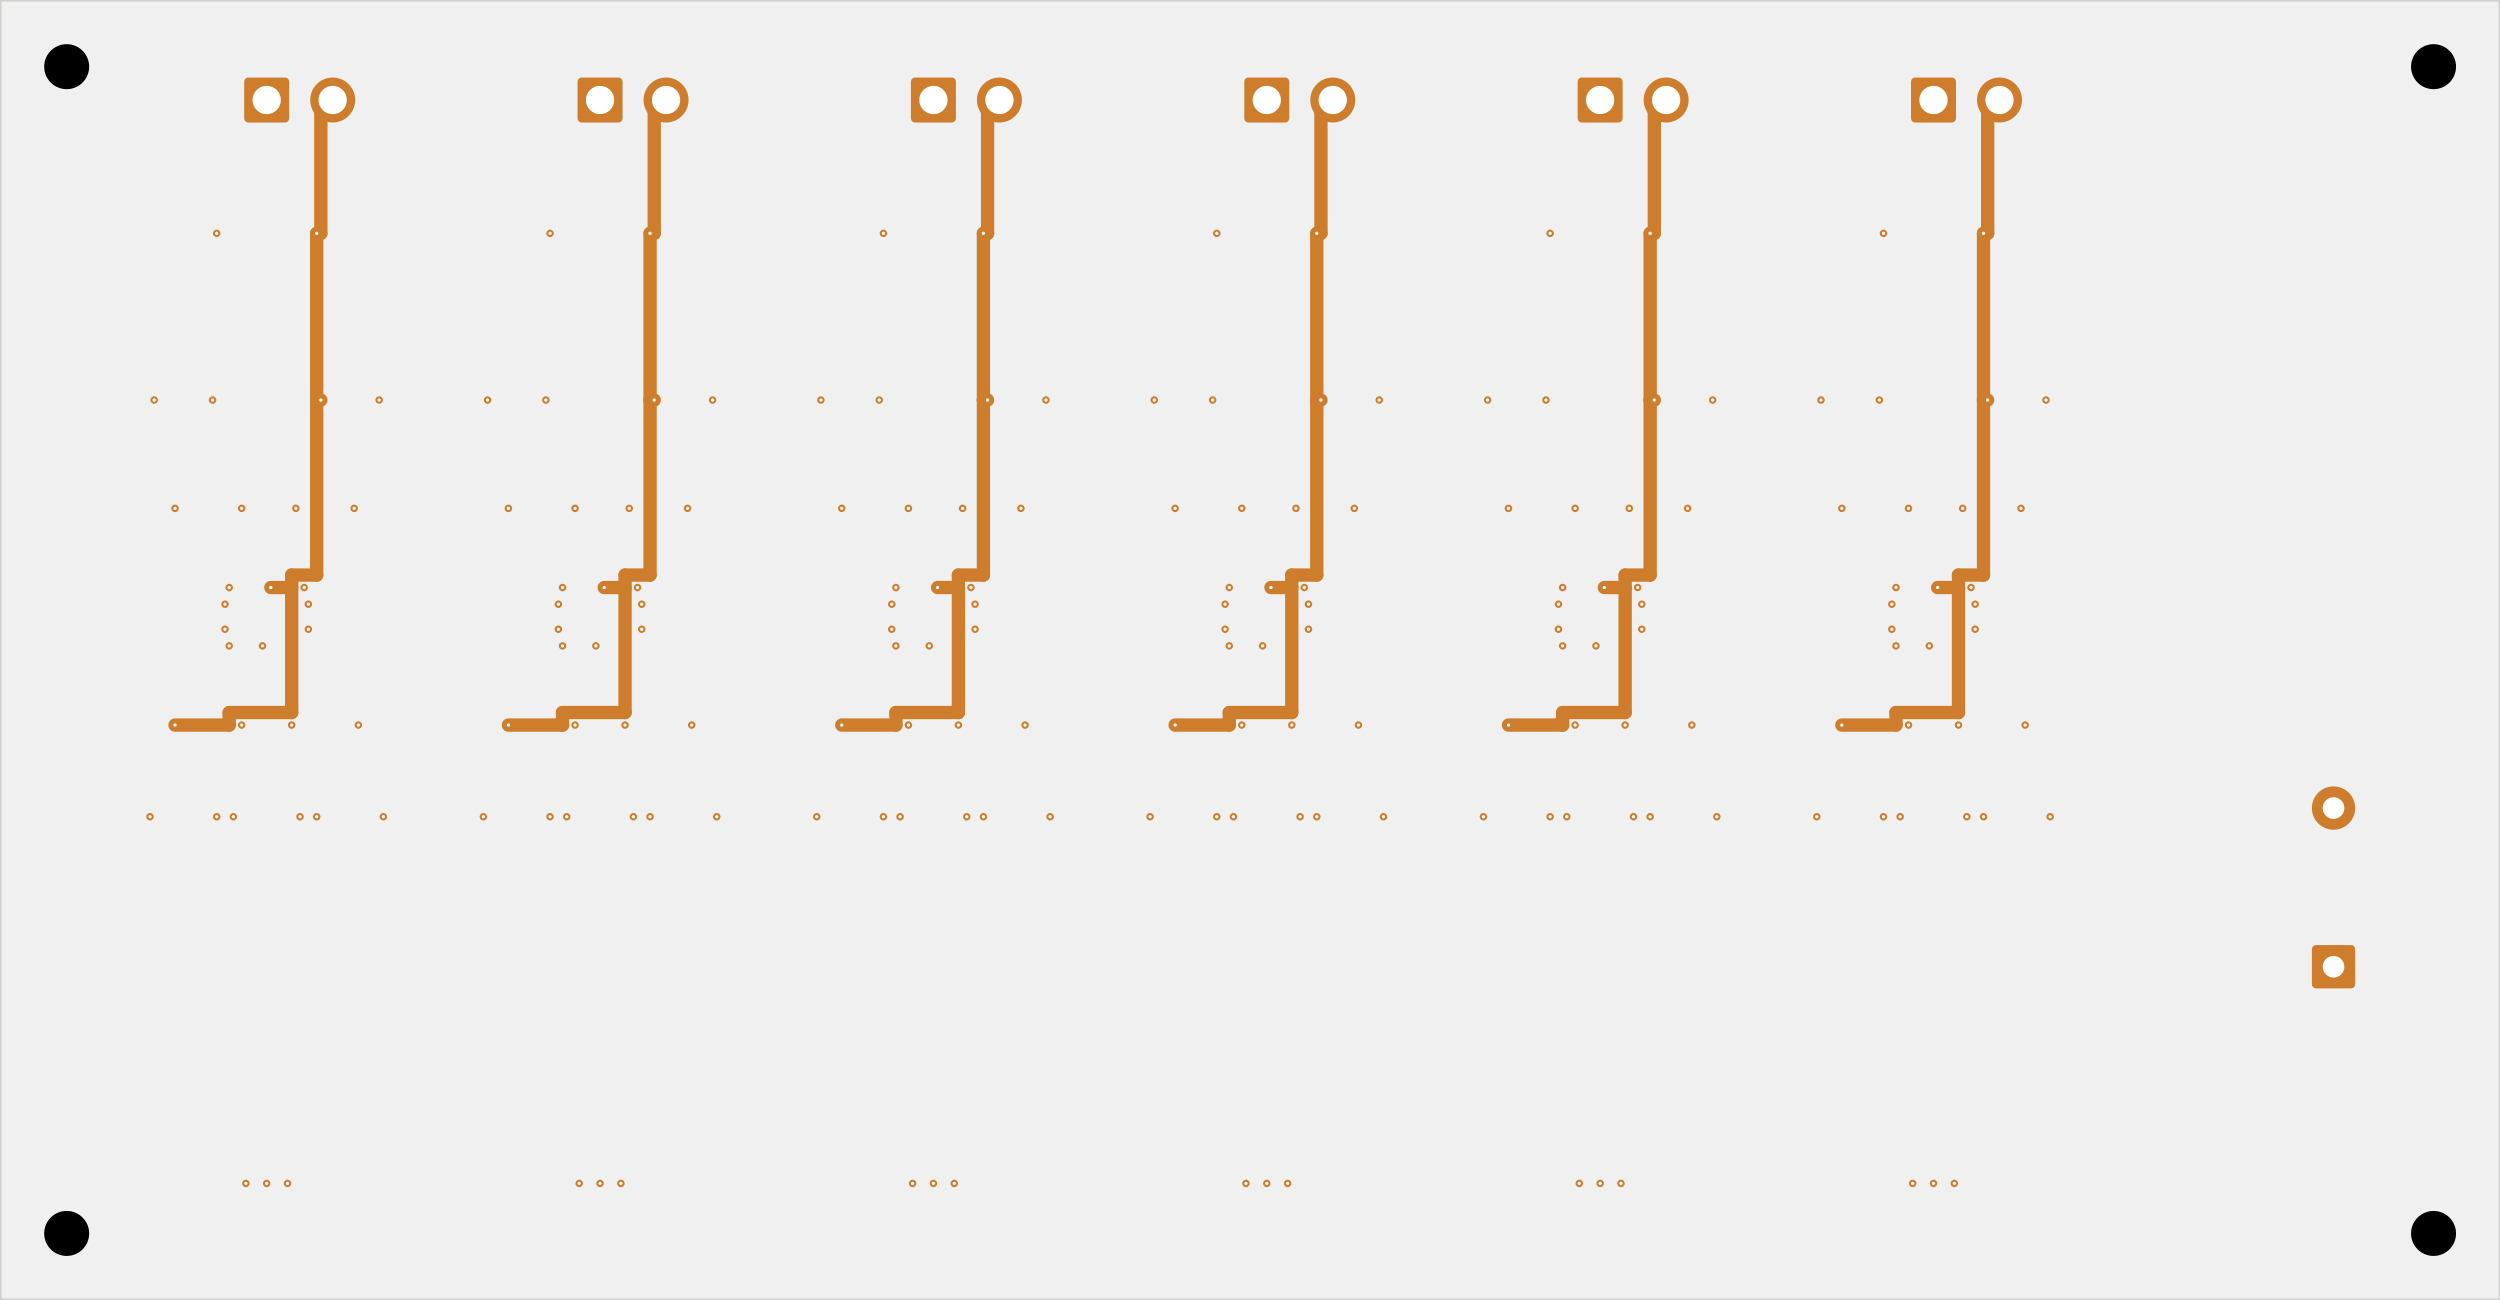
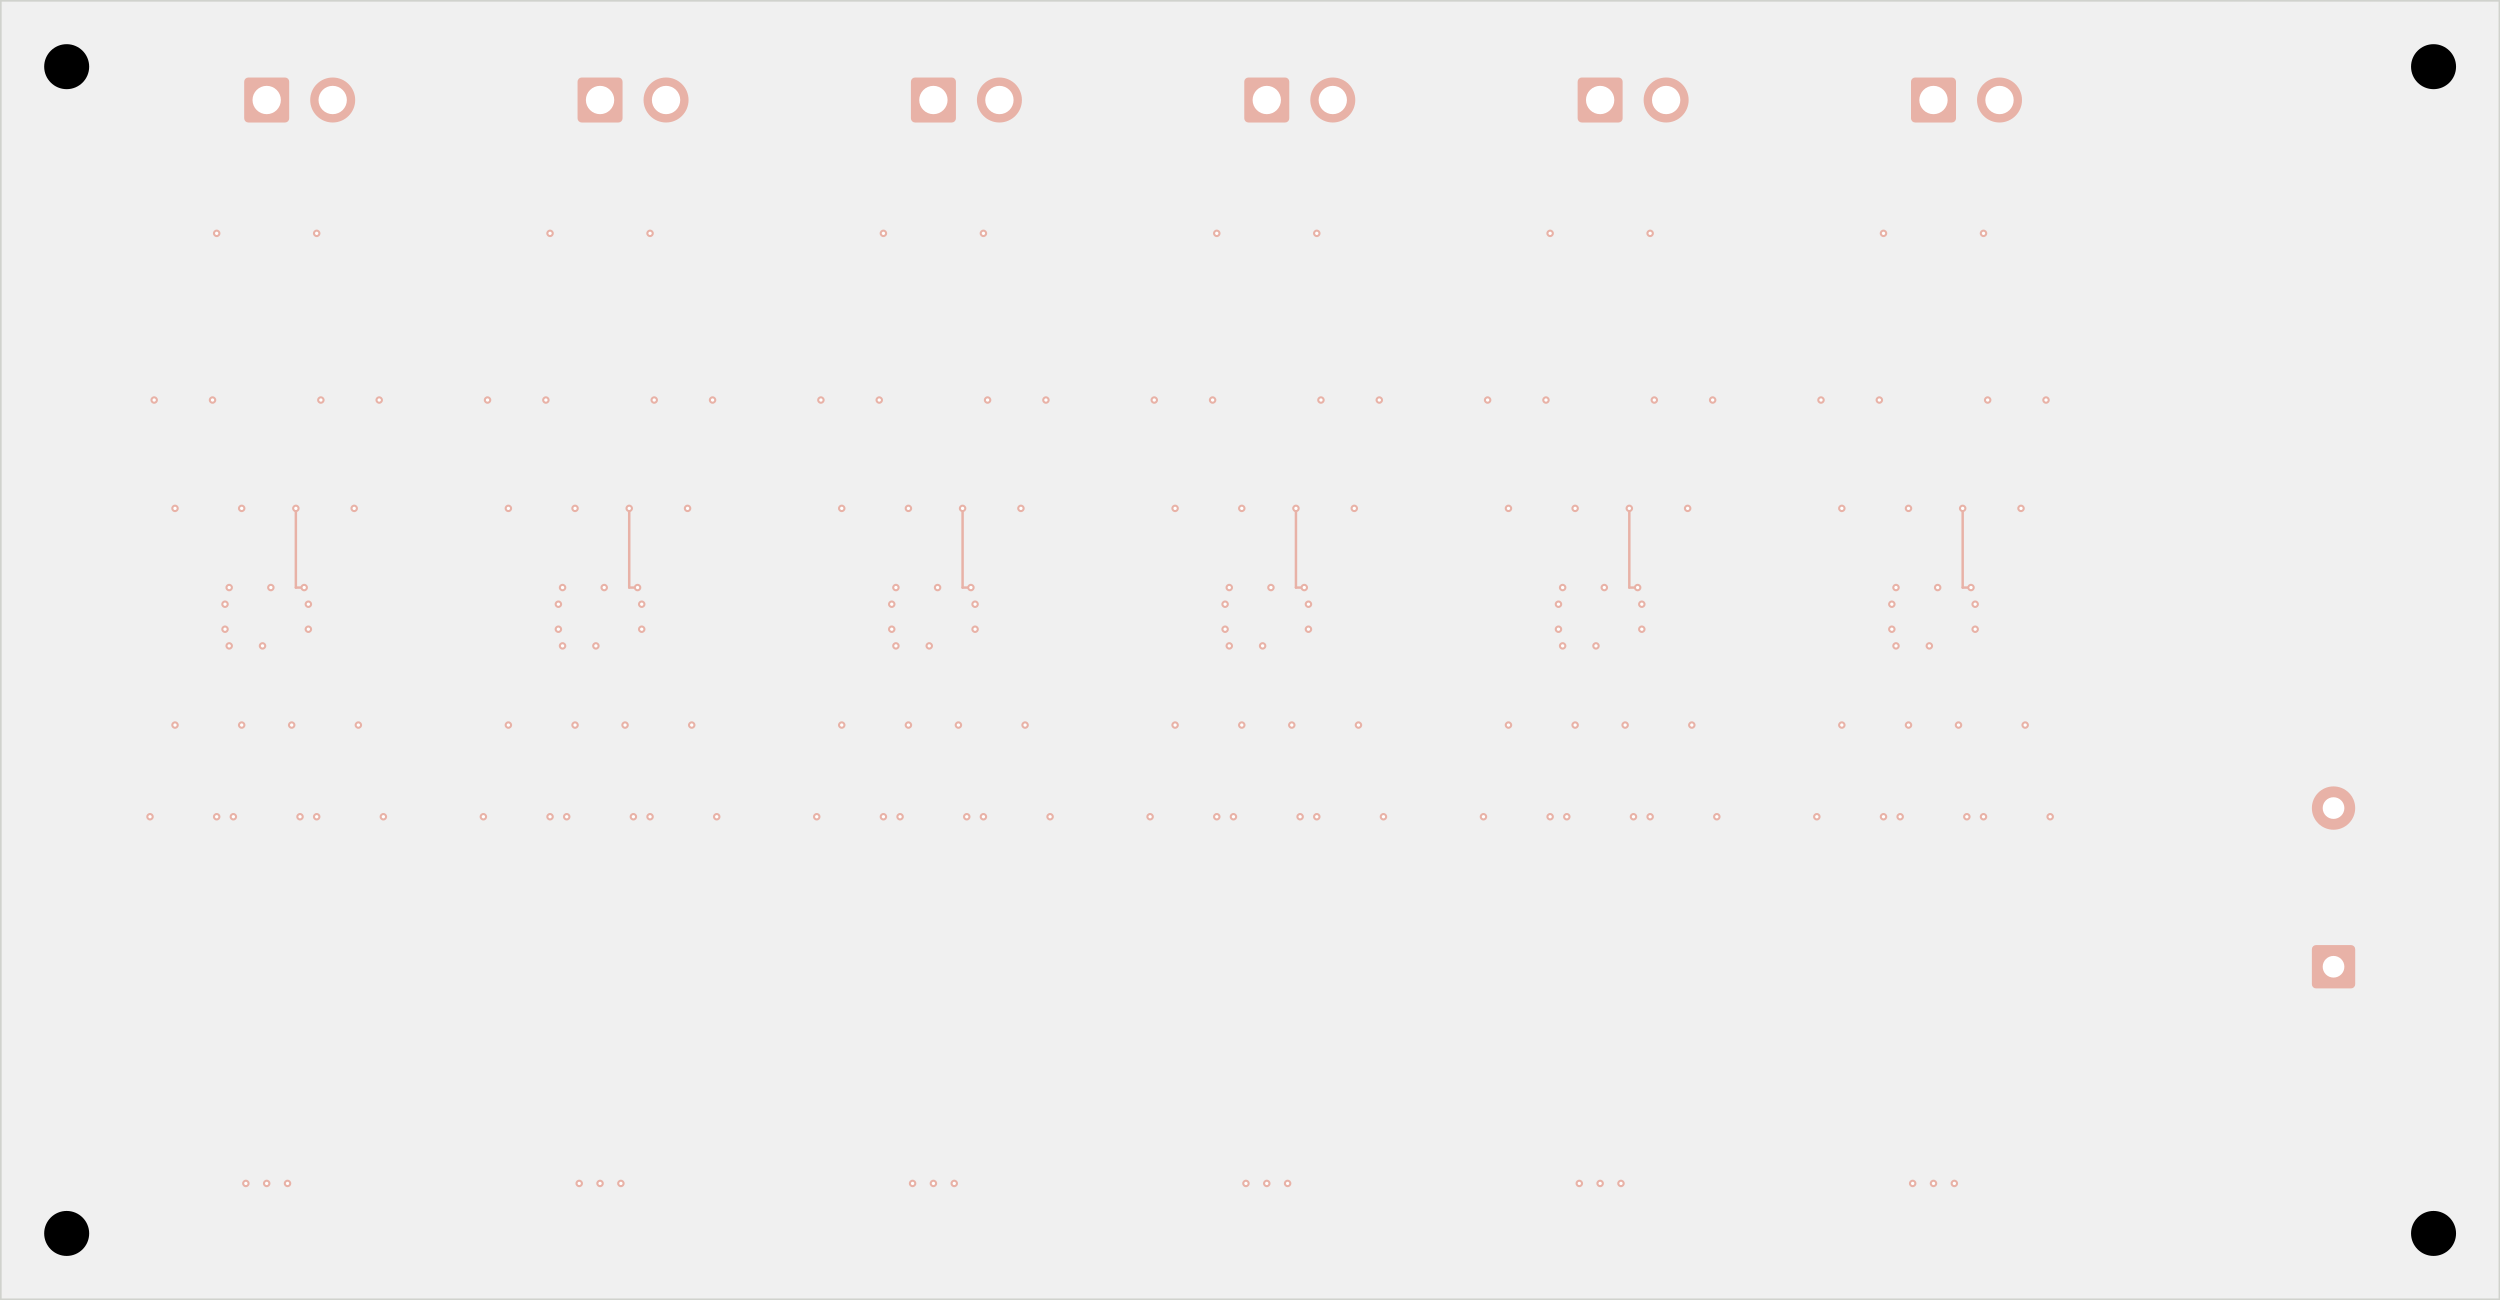
<svg xmlns="http://www.w3.org/2000/svg" version="1.1" width="149.987mm" height="77.978mm" viewBox="0 0 149.987 77.978">
  <g style="fill:#000000; fill-opacity:1;stroke:#000000; stroke-opacity:1; stroke-linecap:round; stroke-linejoin:round;" transform="translate(0 0) scale(1 1)">
-     <path style="fill:#CE7D2C; fill-opacity:1; stroke:none;fill-rule:evenodd;" d="M 14.65,4.9 14.669,4.804 14.723,4.723 14.804,4.669 14.9,4.65 17.1,4.65 17.196,4.669 17.277,4.723 17.331,4.804 17.35,4.9 17.35,7.1 17.331,7.196 17.277,7.277 17.196,7.331 17.1,7.35 14.9,7.35 14.804,7.331 14.723,7.277 14.669,7.196 14.65,7.1 Z" />
-   </g>
-   <g style="fill:#CE7D2C; fill-opacity:1; stroke:none;">
+     <path style="fill:#E8B2A7; fill-opacity:1; stroke:none;fill-rule:evenodd;" d="M 14.65,4.9 14.669,4.804 14.723,4.723 14.804,4.669 14.9,4.65 17.1,4.65 17.196,4.669 17.277,4.723 17.331,4.804 17.35,4.9 17.35,7.1 17.331,7.196 17.277,7.277 17.196,7.331 17.1,7.35 14.9,7.35 14.804,7.331 14.723,7.277 14.669,7.196 14.65,7.1 Z" />
+   </g>
+   <g style="fill:#E8B2A7; fill-opacity:1; stroke:none;">
    <circle cx="19.96" cy="6" r="1.35" />
-     <path style="fill:#CE7D2C; fill-opacity:1; stroke:none;fill-rule:evenodd;" d="M 34.65,4.9 34.669,4.804 34.723,4.723 34.804,4.669 34.9,4.65 37.1,4.65 37.196,4.669 37.277,4.723 37.331,4.804 37.35,4.9 37.35,7.1 37.331,7.196 37.277,7.277 37.196,7.331 37.1,7.35 34.9,7.35 34.804,7.331 34.723,7.277 34.669,7.196 34.65,7.1 Z" />
+     <path style="fill:#E8B2A7; fill-opacity:1; stroke:none;fill-rule:evenodd;" d="M 34.65,4.9 34.669,4.804 34.723,4.723 34.804,4.669 34.9,4.65 37.1,4.65 37.196,4.669 37.277,4.723 37.331,4.804 37.35,4.9 37.35,7.1 37.331,7.196 37.277,7.277 37.196,7.331 37.1,7.35 34.9,7.35 34.804,7.331 34.723,7.277 34.669,7.196 34.65,7.1 Z" />
    <circle cx="39.96" cy="6" r="1.35" />
-     <path style="fill:#CE7D2C; fill-opacity:1; stroke:none;fill-rule:evenodd;" d="M 138.95,59.3 138.854,59.281 138.773,59.227 138.719,59.146 138.7,59.05 138.7,56.95 138.719,56.854 138.773,56.773 138.854,56.719 138.95,56.7 141.05,56.7 141.146,56.719 141.227,56.773 141.281,56.854 141.3,56.95 141.3,59.05 141.281,59.146 141.227,59.227 141.146,59.281 141.05,59.3 Z" />
+     <path style="fill:#E8B2A7; fill-opacity:1; stroke:none;fill-rule:evenodd;" d="M 138.95,59.3 138.854,59.281 138.773,59.227 138.719,59.146 138.7,59.05 138.7,56.95 138.719,56.854 138.773,56.773 138.854,56.719 138.95,56.7 141.05,56.7 141.146,56.719 141.227,56.773 141.281,56.854 141.3,56.95 141.3,59.05 141.281,59.146 141.227,59.227 141.146,59.281 141.05,59.3 Z" />
    <circle cx="140" cy="48.48" r="1.3" />
-     <path style="fill:#CE7D2C; fill-opacity:1; stroke:none;fill-rule:evenodd;" d="M 74.65,4.9 74.669,4.804 74.723,4.723 74.804,4.669 74.9,4.65 77.1,4.65 77.196,4.669 77.277,4.723 77.331,4.804 77.35,4.9 77.35,7.1 77.331,7.196 77.277,7.277 77.196,7.331 77.1,7.35 74.9,7.35 74.804,7.331 74.723,7.277 74.669,7.196 74.65,7.1 Z" />
+     <path style="fill:#E8B2A7; fill-opacity:1; stroke:none;fill-rule:evenodd;" d="M 74.65,4.9 74.669,4.804 74.723,4.723 74.804,4.669 74.9,4.65 77.1,4.65 77.196,4.669 77.277,4.723 77.331,4.804 77.35,4.9 77.35,7.1 77.331,7.196 77.277,7.277 77.196,7.331 77.1,7.35 74.9,7.35 74.804,7.331 74.723,7.277 74.669,7.196 74.65,7.1 Z" />
    <circle cx="79.96" cy="6" r="1.35" />
-     <path style="fill:#CE7D2C; fill-opacity:1; stroke:none;fill-rule:evenodd;" d="M 114.65,4.9 114.669,4.804 114.723,4.723 114.804,4.669 114.9,4.65 117.1,4.65 117.196,4.669 117.277,4.723 117.331,4.804 117.35,4.9 117.35,7.1 117.331,7.196 117.277,7.277 117.196,7.331 117.1,7.35 114.9,7.35 114.804,7.331 114.723,7.277 114.669,7.196 114.65,7.1 Z" />
+     <path style="fill:#E8B2A7; fill-opacity:1; stroke:none;fill-rule:evenodd;" d="M 114.65,4.9 114.669,4.804 114.723,4.723 114.804,4.669 114.9,4.65 117.1,4.65 117.196,4.669 117.277,4.723 117.331,4.804 117.35,4.9 117.35,7.1 117.331,7.196 117.277,7.277 117.196,7.331 117.1,7.35 114.9,7.35 114.804,7.331 114.723,7.277 114.669,7.196 114.65,7.1 Z" />
    <circle cx="119.96" cy="6" r="1.35" />
-     <path style="fill:#CE7D2C; fill-opacity:1; stroke:none;fill-rule:evenodd;" d="M 54.65,4.9 54.669,4.804 54.723,4.723 54.804,4.669 54.9,4.65 57.1,4.65 57.196,4.669 57.277,4.723 57.331,4.804 57.35,4.9 57.35,7.1 57.331,7.196 57.277,7.277 57.196,7.331 57.1,7.35 54.9,7.35 54.804,7.331 54.723,7.277 54.669,7.196 54.65,7.1 Z" />
+     <path style="fill:#E8B2A7; fill-opacity:1; stroke:none;fill-rule:evenodd;" d="M 54.65,4.9 54.669,4.804 54.723,4.723 54.804,4.669 54.9,4.65 57.1,4.65 57.196,4.669 57.277,4.723 57.331,4.804 57.35,4.9 57.35,7.1 57.331,7.196 57.277,7.277 57.196,7.331 57.1,7.35 54.9,7.35 54.804,7.331 54.723,7.277 54.669,7.196 54.65,7.1 Z" />
    <circle cx="59.96" cy="6" r="1.35" />
-     <path style="fill:#CE7D2C; fill-opacity:1; stroke:none;fill-rule:evenodd;" d="M 94.65,4.9 94.669,4.804 94.723,4.723 94.804,4.669 94.9,4.65 97.1,4.65 97.196,4.669 97.277,4.723 97.331,4.804 97.35,4.9 97.35,7.1 97.331,7.196 97.277,7.277 97.196,7.331 97.1,7.35 94.9,7.35 94.804,7.331 94.723,7.277 94.669,7.196 94.65,7.1 Z" />
+     <path style="fill:#E8B2A7; fill-opacity:1; stroke:none;fill-rule:evenodd;" d="M 94.65,4.9 94.669,4.804 94.723,4.723 94.804,4.669 94.9,4.65 97.1,4.65 97.196,4.669 97.277,4.723 97.331,4.804 97.35,4.9 97.35,7.1 97.331,7.196 97.277,7.277 97.196,7.331 97.1,7.35 94.9,7.35 94.804,7.331 94.723,7.277 94.669,7.196 94.65,7.1 Z" />
    <circle cx="99.96" cy="6" r="1.35" />
    <circle cx="16.25" cy="35.25" r="0.225" />
    <circle cx="19.25" cy="24" r="0.225" />
    <circle cx="19" cy="14" r="0.225" />
    <circle cx="10.5" cy="43.5" r="0.225" />
    <circle cx="39.25" cy="24" r="0.225" />
    <circle cx="36.25" cy="35.25" r="0.225" />
    <circle cx="30.5" cy="43.5" r="0.225" />
    <circle cx="39" cy="14" r="0.225" />
    <circle cx="59.25" cy="24" r="0.225" />
    <circle cx="59" cy="14" r="0.225" />
    <circle cx="56.25" cy="35.25" r="0.225" />
    <circle cx="50.5" cy="43.5" r="0.225" />
    <circle cx="70.5" cy="43.5" r="0.225" />
    <circle cx="76.25" cy="35.25" r="0.225" />
    <circle cx="79.25" cy="24" r="0.225" />
    <circle cx="79" cy="14" r="0.225" />
    <circle cx="90.5" cy="43.5" r="0.225" />
    <circle cx="99" cy="14" r="0.225" />
    <circle cx="99.25" cy="24" r="0.225" />
    <circle cx="96.25" cy="35.25" r="0.225" />
    <circle cx="119" cy="14" r="0.225" />
    <circle cx="119.25" cy="24" r="0.225" />
    <circle cx="116.25" cy="35.25" r="0.225" />
    <circle cx="110.5" cy="43.5" r="0.225" />
    <circle cx="17.75" cy="30.5" r="0.225" />
    <circle cx="18.25" cy="35.25" r="0.225" />
    <circle cx="16" cy="71" r="0.225" />
    <circle cx="13" cy="49" r="0.225" />
    <circle cx="13.75" cy="38.75" r="0.225" />
    <circle cx="14" cy="49" r="0.225" />
    <circle cx="10.5" cy="30.5" r="0.225" />
    <circle cx="18.5" cy="37.75" r="0.225" />
    <circle cx="18" cy="49" r="0.225" />
    <circle cx="13.5" cy="37.75" r="0.225" />
    <circle cx="19" cy="49" r="0.225" />
    <circle cx="17.25" cy="71" r="0.225" />
    <circle cx="13.5" cy="36.25" r="0.225" />
    <circle cx="17.5" cy="43.5" r="0.225" />
    <circle cx="13.75" cy="35.25" r="0.225" />
    <circle cx="14.5" cy="43.5" r="0.225" />
    <circle cx="37.75" cy="30.5" r="0.225" />
    <circle cx="38.25" cy="35.25" r="0.225" />
    <circle cx="33" cy="49" r="0.225" />
    <circle cx="36" cy="71" r="0.225" />
    <circle cx="34" cy="49" r="0.225" />
    <circle cx="33.75" cy="38.75" r="0.225" />
    <circle cx="30.5" cy="30.5" r="0.225" />
    <circle cx="38.5" cy="37.75" r="0.225" />
    <circle cx="39" cy="49" r="0.225" />
    <circle cx="33.5" cy="37.75" r="0.225" />
    <circle cx="38" cy="49" r="0.225" />
    <circle cx="33.5" cy="36.25" r="0.225" />
    <circle cx="37.25" cy="71" r="0.225" />
    <circle cx="33.75" cy="35.25" r="0.225" />
    <circle cx="34.5" cy="43.5" r="0.225" />
    <circle cx="37.5" cy="43.5" r="0.225" />
    <circle cx="57.75" cy="30.5" r="0.225" />
    <circle cx="58.25" cy="35.25" r="0.225" />
    <circle cx="53.75" cy="38.75" r="0.225" />
    <circle cx="54" cy="49" r="0.225" />
    <circle cx="56" cy="71" r="0.225" />
    <circle cx="53" cy="49" r="0.225" />
    <circle cx="58.5" cy="37.75" r="0.225" />
    <circle cx="50.5" cy="30.5" r="0.225" />
    <circle cx="59" cy="49" r="0.225" />
    <circle cx="53.5" cy="37.75" r="0.225" />
    <circle cx="58" cy="49" r="0.225" />
    <circle cx="53.5" cy="36.25" r="0.225" />
    <circle cx="57.25" cy="71" r="0.225" />
    <circle cx="57.5" cy="43.5" r="0.225" />
    <circle cx="54.5" cy="43.5" r="0.225" />
    <circle cx="53.75" cy="35.25" r="0.225" />
    <circle cx="77.75" cy="30.5" r="0.225" />
    <circle cx="78.25" cy="35.25" r="0.225" />
    <circle cx="74" cy="49" r="0.225" />
    <circle cx="76" cy="71" r="0.225" />
    <circle cx="73.75" cy="38.75" r="0.225" />
    <circle cx="73" cy="49" r="0.225" />
    <circle cx="78.5" cy="37.75" r="0.225" />
    <circle cx="70.5" cy="30.5" r="0.225" />
    <circle cx="73.5" cy="37.75" r="0.225" />
    <circle cx="79" cy="49" r="0.225" />
    <circle cx="78" cy="49" r="0.225" />
    <circle cx="77.25" cy="71" r="0.225" />
    <circle cx="73.5" cy="36.25" r="0.225" />
    <circle cx="73.75" cy="35.25" r="0.225" />
    <circle cx="74.5" cy="43.5" r="0.225" />
    <circle cx="77.5" cy="43.5" r="0.225" />
    <circle cx="98.25" cy="35.25" r="0.225" />
    <circle cx="97.75" cy="30.5" r="0.225" />
    <circle cx="94" cy="49" r="0.225" />
    <circle cx="93.75" cy="38.75" r="0.225" />
    <circle cx="93" cy="49" r="0.225" />
    <circle cx="96" cy="71" r="0.225" />
    <circle cx="90.5" cy="30.5" r="0.225" />
    <circle cx="98.5" cy="37.75" r="0.225" />
    <circle cx="98" cy="49" r="0.225" />
    <circle cx="99" cy="49" r="0.225" />
    <circle cx="93.5" cy="37.75" r="0.225" />
    <circle cx="93.5" cy="36.25" r="0.225" />
    <circle cx="97.25" cy="71" r="0.225" />
    <circle cx="93.75" cy="35.25" r="0.225" />
    <circle cx="97.5" cy="43.5" r="0.225" />
    <circle cx="94.5" cy="43.5" r="0.225" />
    <circle cx="117.75" cy="30.5" r="0.225" />
    <circle cx="118.25" cy="35.25" r="0.225" />
    <circle cx="113.75" cy="38.75" r="0.225" />
    <circle cx="116" cy="71" r="0.225" />
    <circle cx="113" cy="49" r="0.225" />
    <circle cx="114" cy="49" r="0.225" />
    <circle cx="110.5" cy="30.5" r="0.225" />
    <circle cx="118.5" cy="37.75" r="0.225" />
    <circle cx="118" cy="49" r="0.225" />
    <circle cx="119" cy="49" r="0.225" />
    <circle cx="113.5" cy="37.75" r="0.225" />
    <circle cx="117.25" cy="71" r="0.225" />
    <circle cx="113.5" cy="36.25" r="0.225" />
    <circle cx="114.5" cy="43.5" r="0.225" />
    <circle cx="117.5" cy="43.5" r="0.225" />
    <circle cx="113.75" cy="35.25" r="0.225" />
    <circle cx="23" cy="49" r="0.225" />
    <circle cx="92.75" cy="24" r="0.225" />
    <circle cx="94.5" cy="30.5" r="0.225" />
    <circle cx="113" cy="14" r="0.225" />
    <circle cx="54.75" cy="71" r="0.225" />
    <circle cx="12.75" cy="24" r="0.225" />
    <circle cx="74.5" cy="30.5" r="0.225" />
    <circle cx="13" cy="14" r="0.225" />
    <circle cx="114.75" cy="71" r="0.225" />
    <circle cx="83" cy="49" r="0.225" />
    <circle cx="22.75" cy="24" r="0.225" />
    <circle cx="81.5" cy="43.5" r="0.225" />
    <circle cx="58.5" cy="36.25" r="0.225" />
    <circle cx="112.75" cy="24" r="0.225" />
    <circle cx="63" cy="49" r="0.225" />
    <circle cx="73" cy="14" r="0.225" />
    <circle cx="101.5" cy="43.5" r="0.225" />
    <circle cx="74.75" cy="71" r="0.225" />
    <circle cx="21.25" cy="30.5" r="0.225" />
    <circle cx="18.5" cy="36.25" r="0.225" />
    <circle cx="52.75" cy="24" r="0.225" />
    <circle cx="72.75" cy="24" r="0.225" />
    <circle cx="14.75" cy="71" r="0.225" />
    <circle cx="34.75" cy="71" r="0.225" />
    <circle cx="33" cy="14" r="0.225" />
    <circle cx="38.5" cy="36.25" r="0.225" />
    <circle cx="101.25" cy="30.5" r="0.225" />
    <circle cx="41.5" cy="43.5" r="0.225" />
    <circle cx="123" cy="49" r="0.225" />
    <circle cx="32.75" cy="24" r="0.225" />
    <circle cx="42.75" cy="24" r="0.225" />
    <circle cx="14.5" cy="30.5" r="0.225" />
    <circle cx="103" cy="49" r="0.225" />
    <circle cx="122.75" cy="24" r="0.225" />
    <circle cx="102.75" cy="24" r="0.225" />
    <circle cx="81.25" cy="30.5" r="0.225" />
    <circle cx="78.5" cy="36.25" r="0.225" />
    <circle cx="61.5" cy="43.5" r="0.225" />
    <circle cx="94.75" cy="71" r="0.225" />
    <circle cx="21.5" cy="43.5" r="0.225" />
    <circle cx="54.5" cy="30.5" r="0.225" />
    <circle cx="93" cy="14" r="0.225" />
    <circle cx="61.25" cy="30.5" r="0.225" />
    <circle cx="121.5" cy="43.5" r="0.225" />
    <circle cx="62.75" cy="24" r="0.225" />
    <circle cx="121.25" cy="30.5" r="0.225" />
    <circle cx="118.5" cy="36.25" r="0.225" />
    <circle cx="98.5" cy="36.25" r="0.225" />
    <circle cx="41.25" cy="30.5" r="0.225" />
    <circle cx="43" cy="49" r="0.225" />
    <circle cx="82.75" cy="24" r="0.225" />
    <circle cx="114.5" cy="30.5" r="0.225" />
    <circle cx="53" cy="14" r="0.225" />
    <circle cx="34.5" cy="30.5" r="0.225" />
    <circle cx="95.75" cy="38.75" r="0.225" />
    <circle cx="35.75" cy="38.75" r="0.225" />
    <circle cx="15.75" cy="38.75" r="0.225" />
    <circle cx="69" cy="49" r="0.225" />
    <circle cx="29.25" cy="24" r="0.225" />
    <circle cx="75.75" cy="38.75" r="0.225" />
    <circle cx="29" cy="49" r="0.225" />
    <circle cx="49.25" cy="24" r="0.225" />
    <circle cx="89" cy="49" r="0.225" />
    <circle cx="9" cy="49" r="0.225" />
    <circle cx="109" cy="49" r="0.225" />
    <circle cx="89.25" cy="24" r="0.225" />
    <circle cx="55.75" cy="38.75" r="0.225" />
    <circle cx="115.75" cy="38.75" r="0.225" />
    <circle cx="109.25" cy="24" r="0.225" />
    <circle cx="9.25" cy="24" r="0.225" />
    <circle cx="49" cy="49" r="0.225" />
    <circle cx="69.25" cy="24" r="0.225" />
  </g>
-   <g style="fill:none; stroke:#CE7D2C; stroke-width:0.8; stroke-opacity:1; stroke-linecap:round; stroke-linejoin:round;">
-     <path d="M13.75 42.75 L17.5 42.75 " />
-     <path d="M19.25 6 L19.25 14 " />
-     <path d="M13.75 43.5 L13.75 42.75 " />
-     <path d="M19.25 24 L19 24 " />
-     <path d="M19.25 14 L19 14 " />
-     <path d="M19 24 L19 14 " />
-     <path d="M20 6 L19.25 6 " />
-     <path d="M10.5 43.5 L13.75 43.5 " />
-     <path d="M17.5 34.5 L19 34.5 " />
-     <path d="M16.25 35.25 L17.5 35.25 " />
-     <path d="M17.5 42.75 L17.5 34.5 " />
-     <path d="M19 34.5 L19 24 " />
-     <path d="M19.96 6 L20 6 " />
-     <path d="M39.96 6 L40 6 " />
-     <path d="M39 34.5 L39 24 " />
-     <path d="M39.25 14 L39 14 " />
-     <path d="M40 6 L39.25 6 " />
-     <path d="M39.25 6 L39.25 14 " />
-     <path d="M33.75 43.5 L33.75 42.75 " />
-     <path d="M37.5 34.5 L39 34.5 " />
-     <path d="M30.5 43.5 L33.75 43.5 " />
-     <path d="M39.25 24 L39 24 " />
-     <path d="M39 24 L39 14 " />
-     <path d="M37.5 42.75 L37.5 34.5 " />
-     <path d="M36.25 35.25 L37.5 35.25 " />
-     <path d="M33.75 42.75 L37.5 42.75 " />
-     <path d="M56.25 35.25 L57.5 35.25 " />
-     <path d="M60 6 L59.25 6 " />
-     <path d="M59 34.5 L59 24 " />
-     <path d="M59.25 6 L59.25 14 " />
-     <path d="M53.75 42.75 L57.5 42.75 " />
-     <path d="M53.75 43.5 L53.75 42.75 " />
-     <path d="M57.5 34.5 L59 34.5 " />
-     <path d="M59.96 6 L60 6 " />
-     <path d="M59 24 L59 14 " />
-     <path d="M59.25 14 L59 14 " />
-     <path d="M59.25 24 L59 24 " />
-     <path d="M57.5 42.75 L57.5 34.5 " />
-     <path d="M50.5 43.5 L53.75 43.5 " />
-     <path d="M73.75 42.75 L77.5 42.75 " />
-     <path d="M77.5 34.5 L79 34.5 " />
-     <path d="M79.25 14 L79 14 " />
-     <path d="M70.5 43.5 L73.75 43.5 " />
-     <path d="M80 6 L79.25 6 " />
-     <path d="M79 34.5 L79 24 " />
-     <path d="M79.25 24 L79 24 " />
-     <path d="M79.25 6 L79.25 14 " />
-     <path d="M73.75 43.5 L73.75 42.75 " />
-     <path d="M77.5 42.75 L77.5 34.5 " />
-     <path d="M76.25 35.25 L77.5 35.25 " />
-     <path d="M79 24 L79 14 " />
-     <path d="M79.96 6 L80 6 " />
-     <path d="M97.5 34.5 L99 34.5 " />
-     <path d="M97.5 42.75 L97.5 34.5 " />
-     <path d="M99.25 6 L99.25 14 " />
-     <path d="M99.96 6 L100 6 " />
-     <path d="M100 6 L99.25 6 " />
-     <path d="M99 34.5 L99 24 " />
-     <path d="M93.75 42.75 L97.5 42.75 " />
-     <path d="M93.75 43.5 L93.75 42.75 " />
-     <path d="M99.25 14 L99 14 " />
-     <path d="M99 24 L99 14 " />
-     <path d="M99.25 24 L99 24 " />
-     <path d="M90.5 43.5 L93.75 43.5 " />
-     <path d="M96.25 35.25 L97.5 35.25 " />
-     <path d="M119 24 L119 14 " />
-     <path d="M116.25 35.25 L117.5 35.25 " />
-     <path d="M120 6 L119.25 6 " />
-     <path d="M117.5 42.75 L117.5 34.5 " />
-     <path d="M119.25 6 L119.25 14 " />
-     <path d="M117.5 34.5 L119 34.5 " />
-     <path d="M119 34.5 L119 24 " />
-     <path d="M110.5 43.5 L113.75 43.5 " />
-     <path d="M119.25 24 L119 24 " />
-     <path d="M113.75 42.75 L117.5 42.75 " />
-     <path d="M119.96 6 L120 6 " />
-     <path d="M119.25 14 L119 14 " />
-     <path d="M113.75 43.5 L113.75 42.75 " />
+   <g style="fill:none; stroke:#E8B2A7; stroke-width:0.15; stroke-opacity:1; stroke-linecap:round; stroke-linejoin:round;">
+     <path d="M17.75 35.25 L17.75 30.5 " />
+     <path d="M18.25 35.25 L17.75 35.25 " />
+     <path d="M37.75 35.25 L37.75 30.5 " />
+     <path d="M38.25 35.25 L37.75 35.25 " />
+     <path d="M58.25 35.25 L57.75 35.25 " />
+     <path d="M57.75 35.25 L57.75 30.5 " />
+     <path d="M78.25 35.25 L77.75 35.25 " />
+     <path d="M77.75 35.25 L77.75 30.5 " />
+     <path d="M97.75 35.25 L97.75 30.5 " />
+     <path d="M98.25 35.25 L97.75 35.25 " />
+     <path d="M117.75 35.25 L117.75 30.5 " />
+     <path d="M118.25 35.25 L117.75 35.25 " />
  </g>
  <g style="fill:none; stroke:#D0D2CD; stroke-width:0.2; stroke-opacity:1; stroke-linecap:round; stroke-linejoin:round;">
    <path d="M0 0 L150 0 " />
    <path d="M0 78 L0 0 " />
    <path d="M150 0 L150 78 " />
    <path d="M150 78 L0 78 " />
  </g>
  <g style="fill:#FFFFFF; fill-opacity:1; stroke:none;">
    <circle cx="16.25" cy="35.25" r="0.1" />
    <circle cx="19.25" cy="24" r="0.1" />
    <circle cx="19" cy="14" r="0.1" />
    <circle cx="10.5" cy="43.5" r="0.1" />
    <circle cx="39.25" cy="24" r="0.1" />
    <circle cx="36.25" cy="35.25" r="0.1" />
    <circle cx="30.5" cy="43.5" r="0.1" />
    <circle cx="39" cy="14" r="0.1" />
    <circle cx="59.25" cy="24" r="0.1" />
    <circle cx="59" cy="14" r="0.1" />
    <circle cx="56.25" cy="35.25" r="0.1" />
    <circle cx="50.5" cy="43.5" r="0.1" />
    <circle cx="70.5" cy="43.5" r="0.1" />
    <circle cx="76.25" cy="35.25" r="0.1" />
    <circle cx="79.25" cy="24" r="0.1" />
    <circle cx="79" cy="14" r="0.1" />
    <circle cx="90.5" cy="43.5" r="0.1" />
    <circle cx="99" cy="14" r="0.1" />
    <circle cx="99.25" cy="24" r="0.1" />
    <circle cx="96.25" cy="35.25" r="0.1" />
    <circle cx="119" cy="14" r="0.1" />
    <circle cx="119.25" cy="24" r="0.1" />
    <circle cx="116.25" cy="35.25" r="0.1" />
    <circle cx="110.5" cy="43.5" r="0.1" />
    <circle cx="17.75" cy="30.5" r="0.1" />
    <circle cx="18.25" cy="35.25" r="0.1" />
    <circle cx="16" cy="71" r="0.1" />
    <circle cx="13" cy="49" r="0.1" />
    <circle cx="13.75" cy="38.75" r="0.1" />
    <circle cx="14" cy="49" r="0.1" />
    <circle cx="10.5" cy="30.5" r="0.1" />
    <circle cx="18.5" cy="37.75" r="0.1" />
    <circle cx="18" cy="49" r="0.1" />
    <circle cx="13.5" cy="37.75" r="0.1" />
    <circle cx="19" cy="49" r="0.1" />
    <circle cx="17.25" cy="71" r="0.1" />
    <circle cx="13.5" cy="36.25" r="0.1" />
    <circle cx="17.5" cy="43.5" r="0.1" />
    <circle cx="13.75" cy="35.25" r="0.1" />
    <circle cx="14.5" cy="43.5" r="0.1" />
    <circle cx="37.75" cy="30.5" r="0.1" />
    <circle cx="38.25" cy="35.25" r="0.1" />
    <circle cx="33" cy="49" r="0.1" />
    <circle cx="36" cy="71" r="0.1" />
    <circle cx="34" cy="49" r="0.1" />
    <circle cx="33.75" cy="38.75" r="0.1" />
    <circle cx="30.5" cy="30.5" r="0.1" />
    <circle cx="38.5" cy="37.75" r="0.1" />
    <circle cx="39" cy="49" r="0.1" />
    <circle cx="33.5" cy="37.75" r="0.1" />
    <circle cx="38" cy="49" r="0.1" />
    <circle cx="33.5" cy="36.25" r="0.1" />
    <circle cx="37.25" cy="71" r="0.1" />
    <circle cx="33.75" cy="35.25" r="0.1" />
    <circle cx="34.5" cy="43.5" r="0.1" />
    <circle cx="37.5" cy="43.5" r="0.1" />
    <circle cx="57.75" cy="30.5" r="0.1" />
    <circle cx="58.25" cy="35.25" r="0.1" />
    <circle cx="53.75" cy="38.75" r="0.1" />
    <circle cx="54" cy="49" r="0.1" />
    <circle cx="56" cy="71" r="0.1" />
    <circle cx="53" cy="49" r="0.1" />
    <circle cx="58.5" cy="37.75" r="0.1" />
    <circle cx="50.5" cy="30.5" r="0.1" />
    <circle cx="59" cy="49" r="0.1" />
    <circle cx="53.5" cy="37.75" r="0.1" />
    <circle cx="58" cy="49" r="0.1" />
    <circle cx="53.5" cy="36.25" r="0.1" />
    <circle cx="57.25" cy="71" r="0.1" />
    <circle cx="57.5" cy="43.5" r="0.1" />
    <circle cx="54.5" cy="43.5" r="0.1" />
    <circle cx="53.75" cy="35.25" r="0.1" />
    <circle cx="77.75" cy="30.5" r="0.1" />
    <circle cx="78.25" cy="35.25" r="0.1" />
    <circle cx="74" cy="49" r="0.1" />
    <circle cx="76" cy="71" r="0.1" />
    <circle cx="73.75" cy="38.75" r="0.1" />
    <circle cx="73" cy="49" r="0.1" />
    <circle cx="78.5" cy="37.75" r="0.1" />
    <circle cx="70.5" cy="30.5" r="0.1" />
    <circle cx="73.5" cy="37.75" r="0.1" />
    <circle cx="79" cy="49" r="0.1" />
    <circle cx="78" cy="49" r="0.1" />
    <circle cx="77.25" cy="71" r="0.1" />
    <circle cx="73.5" cy="36.25" r="0.1" />
    <circle cx="73.75" cy="35.25" r="0.1" />
    <circle cx="74.5" cy="43.5" r="0.1" />
    <circle cx="77.5" cy="43.5" r="0.1" />
    <circle cx="98.25" cy="35.25" r="0.1" />
    <circle cx="97.75" cy="30.5" r="0.1" />
    <circle cx="94" cy="49" r="0.1" />
    <circle cx="93.75" cy="38.75" r="0.1" />
    <circle cx="93" cy="49" r="0.1" />
    <circle cx="96" cy="71" r="0.1" />
    <circle cx="90.5" cy="30.5" r="0.1" />
    <circle cx="98.5" cy="37.75" r="0.1" />
    <circle cx="98" cy="49" r="0.1" />
    <circle cx="99" cy="49" r="0.1" />
    <circle cx="93.5" cy="37.75" r="0.1" />
    <circle cx="93.5" cy="36.25" r="0.1" />
    <circle cx="97.25" cy="71" r="0.1" />
    <circle cx="93.75" cy="35.25" r="0.1" />
    <circle cx="97.5" cy="43.5" r="0.1" />
    <circle cx="94.5" cy="43.5" r="0.1" />
    <circle cx="117.75" cy="30.5" r="0.1" />
    <circle cx="118.25" cy="35.25" r="0.1" />
    <circle cx="113.75" cy="38.75" r="0.1" />
    <circle cx="116" cy="71" r="0.1" />
    <circle cx="113" cy="49" r="0.1" />
    <circle cx="114" cy="49" r="0.1" />
    <circle cx="110.5" cy="30.5" r="0.1" />
    <circle cx="118.5" cy="37.75" r="0.1" />
    <circle cx="118" cy="49" r="0.1" />
    <circle cx="119" cy="49" r="0.1" />
    <circle cx="113.5" cy="37.75" r="0.1" />
    <circle cx="117.25" cy="71" r="0.1" />
    <circle cx="113.5" cy="36.25" r="0.1" />
    <circle cx="114.5" cy="43.5" r="0.1" />
    <circle cx="117.5" cy="43.5" r="0.1" />
    <circle cx="113.75" cy="35.25" r="0.1" />
    <circle cx="23" cy="49" r="0.1" />
    <circle cx="92.75" cy="24" r="0.1" />
    <circle cx="94.5" cy="30.5" r="0.1" />
    <circle cx="113" cy="14" r="0.1" />
    <circle cx="54.75" cy="71" r="0.1" />
    <circle cx="12.75" cy="24" r="0.1" />
    <circle cx="74.5" cy="30.5" r="0.1" />
    <circle cx="13" cy="14" r="0.1" />
    <circle cx="114.75" cy="71" r="0.1" />
    <circle cx="83" cy="49" r="0.1" />
    <circle cx="22.75" cy="24" r="0.1" />
    <circle cx="81.5" cy="43.5" r="0.1" />
    <circle cx="58.5" cy="36.25" r="0.1" />
    <circle cx="112.75" cy="24" r="0.1" />
    <circle cx="63" cy="49" r="0.1" />
    <circle cx="73" cy="14" r="0.1" />
    <circle cx="101.5" cy="43.5" r="0.1" />
    <circle cx="74.75" cy="71" r="0.1" />
    <circle cx="21.25" cy="30.5" r="0.1" />
    <circle cx="18.5" cy="36.25" r="0.1" />
    <circle cx="52.75" cy="24" r="0.1" />
    <circle cx="72.75" cy="24" r="0.1" />
    <circle cx="14.75" cy="71" r="0.1" />
    <circle cx="34.75" cy="71" r="0.1" />
    <circle cx="33" cy="14" r="0.1" />
    <circle cx="38.5" cy="36.25" r="0.1" />
    <circle cx="101.25" cy="30.5" r="0.1" />
    <circle cx="41.5" cy="43.5" r="0.1" />
    <circle cx="123" cy="49" r="0.1" />
    <circle cx="32.75" cy="24" r="0.1" />
    <circle cx="42.75" cy="24" r="0.1" />
    <circle cx="14.5" cy="30.5" r="0.1" />
    <circle cx="103" cy="49" r="0.1" />
    <circle cx="122.75" cy="24" r="0.1" />
    <circle cx="102.75" cy="24" r="0.1" />
    <circle cx="81.25" cy="30.5" r="0.1" />
    <circle cx="78.5" cy="36.25" r="0.1" />
    <circle cx="61.5" cy="43.5" r="0.1" />
    <circle cx="94.75" cy="71" r="0.1" />
    <circle cx="21.5" cy="43.5" r="0.1" />
    <circle cx="54.5" cy="30.5" r="0.1" />
    <circle cx="93" cy="14" r="0.1" />
    <circle cx="61.25" cy="30.5" r="0.1" />
    <circle cx="121.5" cy="43.5" r="0.1" />
    <circle cx="62.75" cy="24" r="0.1" />
    <circle cx="121.25" cy="30.5" r="0.1" />
    <circle cx="118.5" cy="36.25" r="0.1" />
    <circle cx="98.5" cy="36.25" r="0.1" />
    <circle cx="41.25" cy="30.5" r="0.1" />
    <circle cx="43" cy="49" r="0.1" />
    <circle cx="82.75" cy="24" r="0.1" />
    <circle cx="114.5" cy="30.5" r="0.1" />
    <circle cx="53" cy="14" r="0.1" />
    <circle cx="34.5" cy="30.5" r="0.1" />
    <circle cx="95.75" cy="38.75" r="0.1" />
    <circle cx="35.75" cy="38.75" r="0.1" />
    <circle cx="15.75" cy="38.75" r="0.1" />
    <circle cx="69" cy="49" r="0.1" />
    <circle cx="29.25" cy="24" r="0.1" />
    <circle cx="75.75" cy="38.75" r="0.1" />
    <circle cx="29" cy="49" r="0.1" />
    <circle cx="49.25" cy="24" r="0.1" />
    <circle cx="89" cy="49" r="0.1" />
    <circle cx="9" cy="49" r="0.1" />
    <circle cx="109" cy="49" r="0.1" />
    <circle cx="89.25" cy="24" r="0.1" />
    <circle cx="55.75" cy="38.75" r="0.1" />
    <circle cx="115.75" cy="38.75" r="0.1" />
    <circle cx="109.25" cy="24" r="0.1" />
    <circle cx="9.25" cy="24" r="0.1" />
    <circle cx="49" cy="49" r="0.1" />
    <circle cx="69.25" cy="24" r="0.1" />
  </g>
  <g style="fill:#FFFFFF; fill-opacity:1; stroke:none;">
    <circle cx="16" cy="6" r="0.85" />
  </g>
  <g style="fill:#FFFFFF; fill-opacity:1; stroke:none;">
    <circle cx="19.96" cy="6" r="0.85" />
  </g>
  <g style="fill:#000000; fill-opacity:1; stroke:none;">
    <circle cx="146" cy="4" r="1.35" />
    <circle cx="4" cy="74" r="1.35" />
  </g>
  <g style="fill:#FFFFFF; fill-opacity:1; stroke:none;">
    <circle cx="36" cy="6" r="0.85" />
  </g>
  <g style="fill:#FFFFFF; fill-opacity:1; stroke:none;">
    <circle cx="39.96" cy="6" r="0.85" />
  </g>
  <g style="fill:#FFFFFF; fill-opacity:1; stroke:none;">
    <circle cx="140" cy="58" r="0.65" />
  </g>
  <g style="fill:#FFFFFF; fill-opacity:1; stroke:none;">
    <circle cx="140" cy="48.48" r="0.65" />
  </g>
  <g style="fill:#FFFFFF; fill-opacity:1; stroke:none;">
    <circle cx="76" cy="6" r="0.85" />
  </g>
  <g style="fill:#FFFFFF; fill-opacity:1; stroke:none;">
    <circle cx="79.96" cy="6" r="0.85" />
  </g>
  <g style="fill:#000000; fill-opacity:1; stroke:none;">
    <circle cx="4" cy="4" r="1.35" />
    <circle cx="146" cy="74" r="1.35" />
  </g>
  <g style="fill:#FFFFFF; fill-opacity:1; stroke:none;">
    <circle cx="116" cy="6" r="0.85" />
  </g>
  <g style="fill:#FFFFFF; fill-opacity:1; stroke:none;">
    <circle cx="119.96" cy="6" r="0.85" />
  </g>
  <g style="fill:#FFFFFF; fill-opacity:1; stroke:none;">
    <circle cx="56" cy="6" r="0.85" />
  </g>
  <g style="fill:#FFFFFF; fill-opacity:1; stroke:none;">
    <circle cx="59.96" cy="6" r="0.85" />
  </g>
  <g style="fill:#FFFFFF; fill-opacity:1; stroke:none;">
    <circle cx="96" cy="6" r="0.85" />
  </g>
  <g style="fill:#FFFFFF; fill-opacity:1; stroke:none;">
    <circle cx="99.96" cy="6" r="0.85" />
  </g>
</svg>
